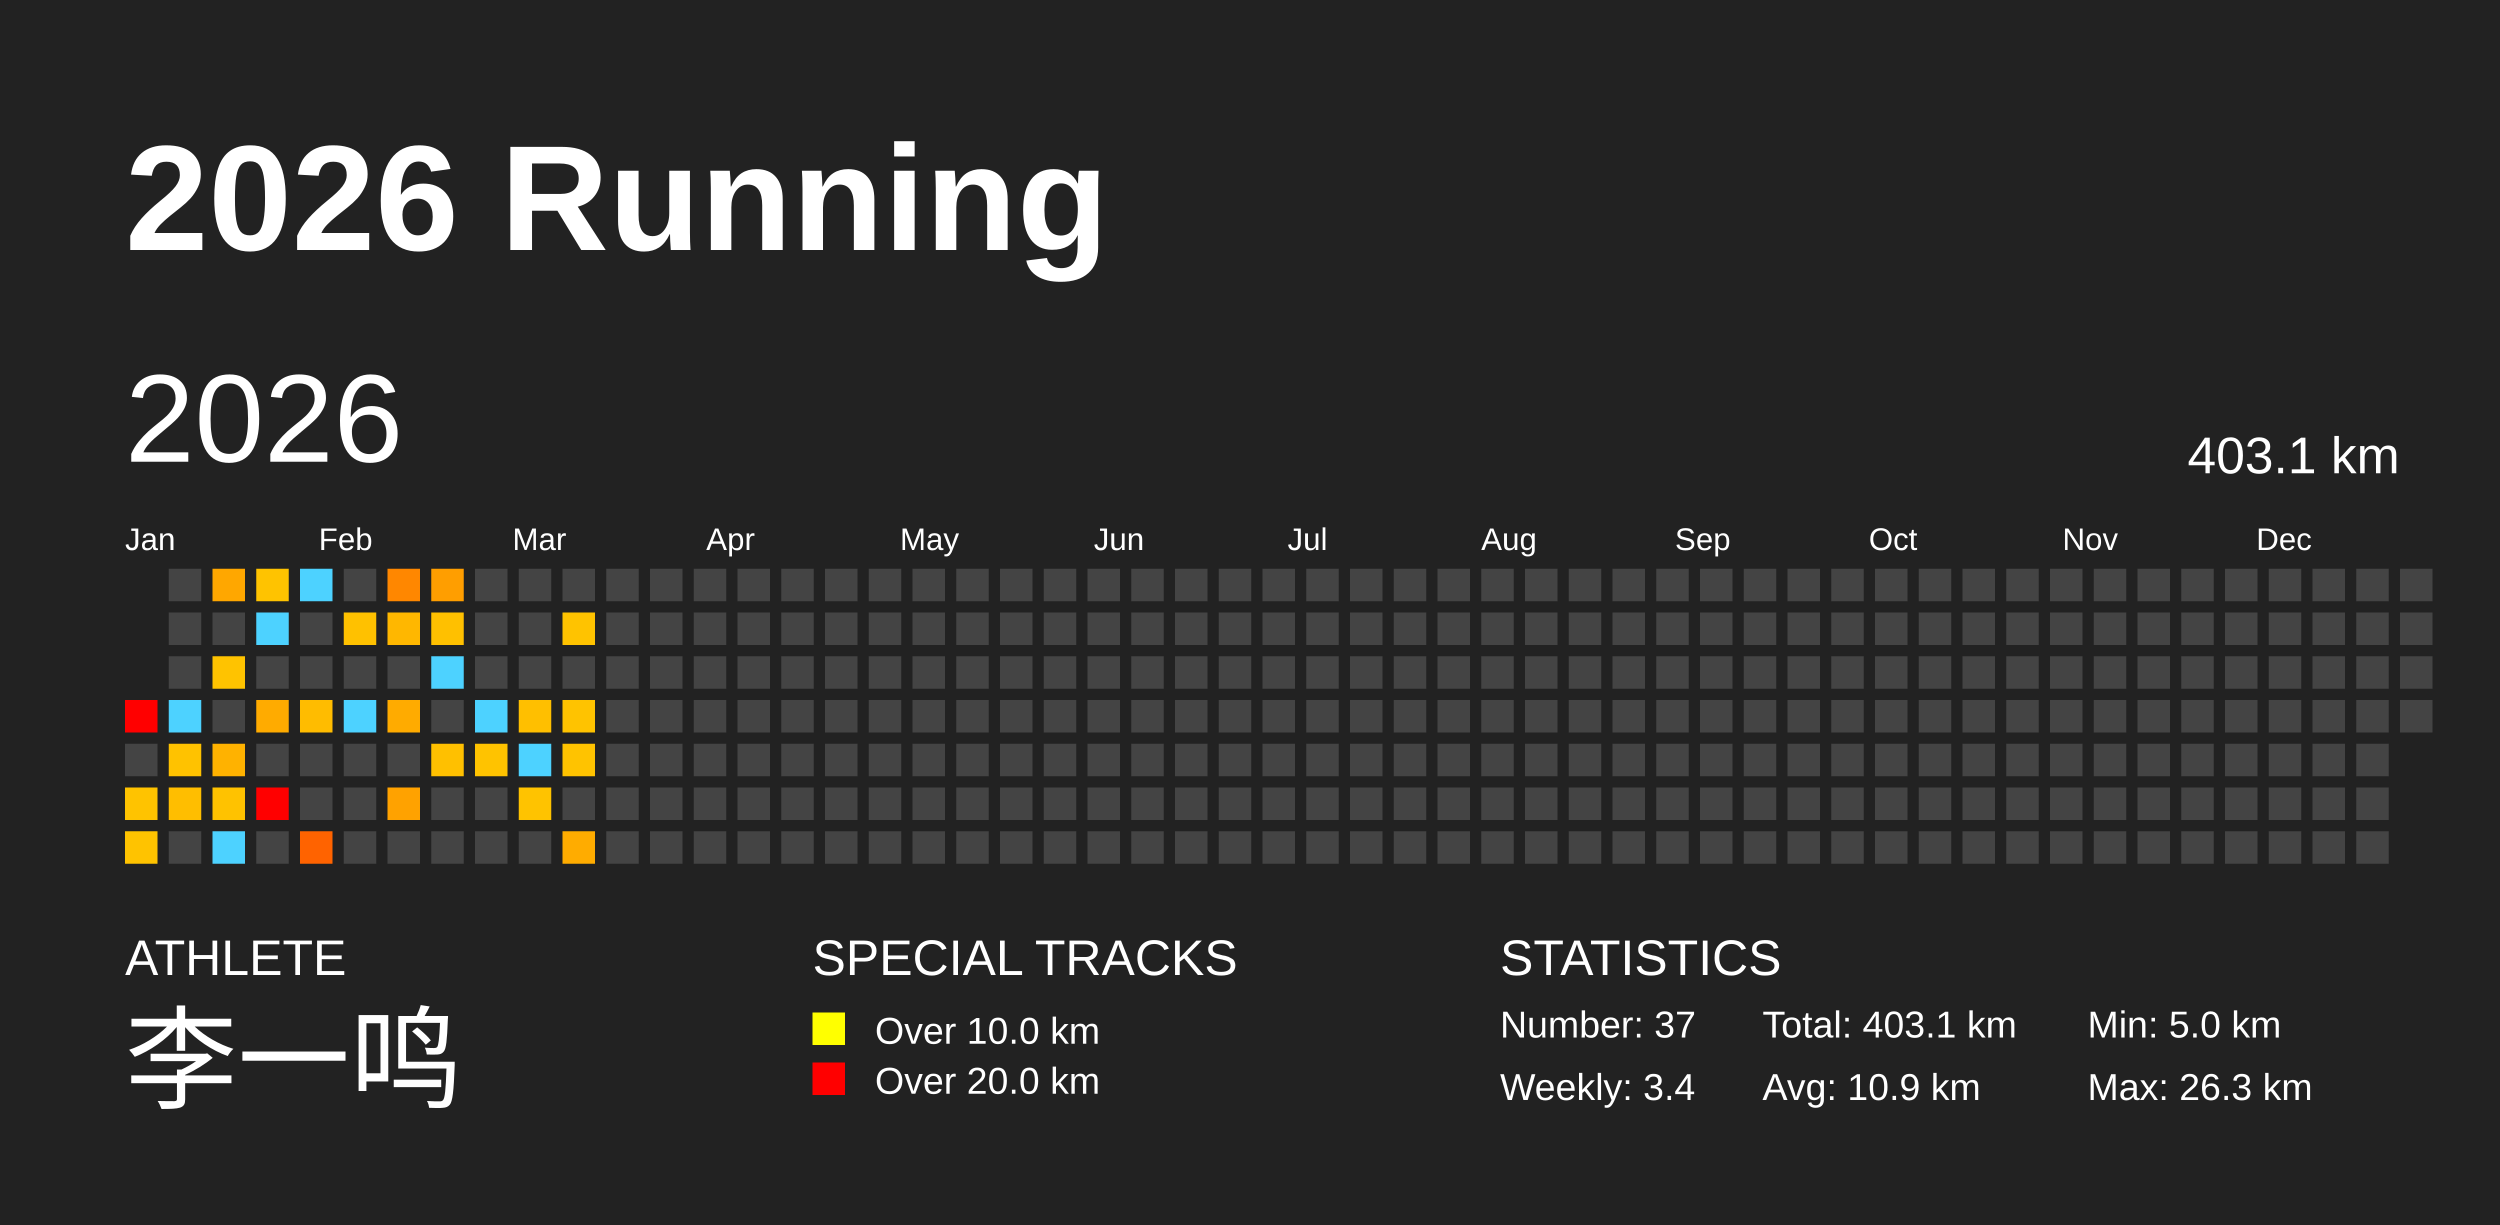
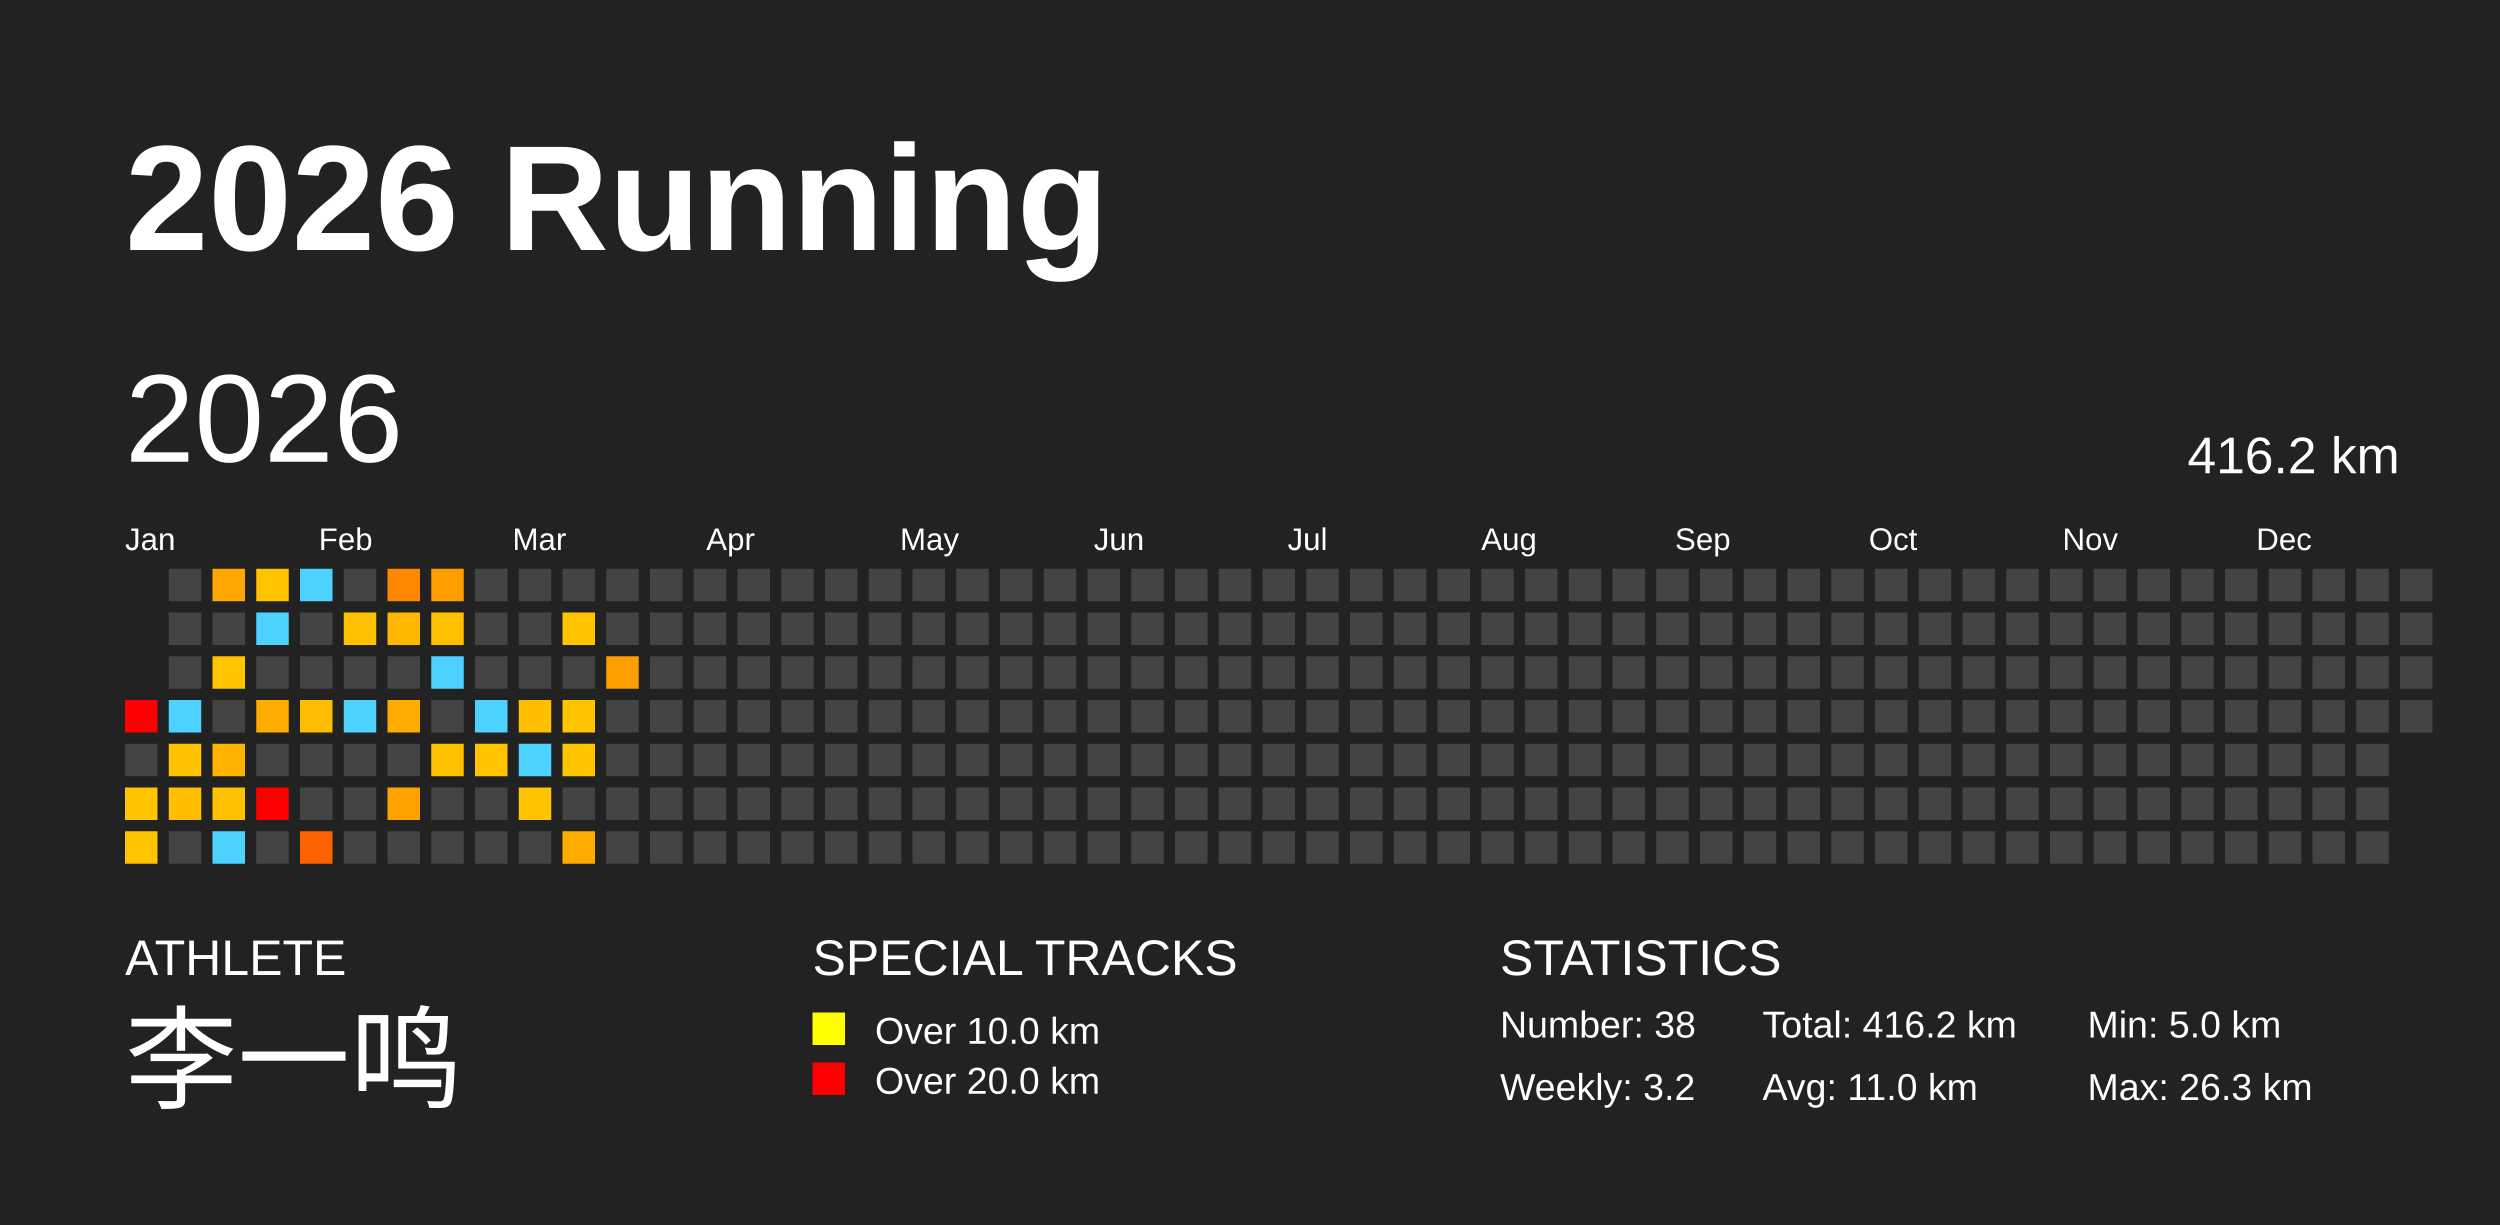
<svg xmlns="http://www.w3.org/2000/svg" baseProfile="full" height="98mm" version="1.1" viewBox="0,0,200,98" width="200mm">
  <defs />
  <rect fill="#222222" height="98" width="200" x="0" y="0" />
  <text fill="#FFFFFF" style="font-size:12px; font-family:Arial; font-weight:bold;" x="10" y="20">2026 Running</text>
  <text fill="#FFFFFF" style="font-size:4px; font-family:Arial" x="10" y="78">ATHLETE</text>
  <text fill="#FFFFFF" style="font-size:9px; font-family:Arial" x="10" y="88">李一鸣</text>
  <text fill="#FFFFFF" style="font-size:4px; font-family:Arial" x="65" y="78">SPECIAL TRACKS</text>
  <rect fill="yellow" height="2.6" width="2.6" x="65" y="81" />
  <text fill="#FFFFFF" style="font-size:3px; font-family:Arial" x="70" y="83.5">Over 10.0 km</text>
  <rect fill="red" height="2.6" width="2.6" x="65" y="85" />
  <text fill="#FFFFFF" style="font-size:3px; font-family:Arial" x="70" y="87.5">Over 20.0 km</text>
  <text fill="#FFFFFF" style="font-size:4px; font-family:Arial" x="120" y="78">STATISTICS</text>
-   <text fill="#FFFFFF" style="font-size:3px; font-family:Arial" x="120" y="83">Number: 37</text>
-   <text fill="#FFFFFF" style="font-size:3px; font-family:Arial" x="120" y="88">Weekly: 3.4</text>
-   <text fill="#FFFFFF" style="font-size:3px; font-family:Arial" x="141" y="83">Total: 403.1 km</text>
-   <text fill="#FFFFFF" style="font-size:3px; font-family:Arial" x="141" y="88">Avg: 10.9 km</text>
+   <text fill="#FFFFFF" style="font-size:3px; font-family:Arial" x="120" y="83">Number: 38</text>
+   <text fill="#FFFFFF" style="font-size:3px; font-family:Arial" x="120" y="88">Weekly: 3.2</text>
+   <text fill="#FFFFFF" style="font-size:3px; font-family:Arial" x="141" y="83">Total: 416.2 km</text>
+   <text fill="#FFFFFF" style="font-size:3px; font-family:Arial" x="141" y="88">Avg: 11.0 km</text>
  <text fill="#FFFFFF" style="font-size:3px; font-family:Arial" x="167" y="83">Min: 5.0 km</text>
  <text fill="#FFFFFF" style="font-size:3px; font-family:Arial" x="167" y="88">Max: 26.3 km</text>
  <text dominant-baseline="hanging" fill="#FFFFFF" style="font-size:10.0px; font-family:Arial;" x="10" y="30">2026</text>
-   <text dominant-baseline="hanging" fill="#FFFFFF" style="font-size:4.125px; font-family:Arial;" x="175" y="35">403.1 km</text>
+   <text dominant-baseline="hanging" fill="#FFFFFF" style="font-size:4.125px; font-family:Arial;" x="175" y="35">416.2 km</text>
  <text fill="#FFFFFF" style="font-size:2.5px; font-family:Arial" x="10.0" y="44">Jan</text>
  <text fill="#FFFFFF" style="font-size:2.5px; font-family:Arial" x="25.5" y="44">Feb</text>
  <text fill="#FFFFFF" style="font-size:2.5px; font-family:Arial" x="41.0" y="44">Mar</text>
  <text fill="#FFFFFF" style="font-size:2.5px; font-family:Arial" x="56.5" y="44">Apr</text>
  <text fill="#FFFFFF" style="font-size:2.5px; font-family:Arial" x="72.0" y="44">May</text>
  <text fill="#FFFFFF" style="font-size:2.5px; font-family:Arial" x="87.5" y="44">Jun</text>
  <text fill="#FFFFFF" style="font-size:2.5px; font-family:Arial" x="103.0" y="44">Jul</text>
  <text fill="#FFFFFF" style="font-size:2.5px; font-family:Arial" x="118.5" y="44">Aug</text>
  <text fill="#FFFFFF" style="font-size:2.5px; font-family:Arial" x="134.0" y="44">Sep</text>
  <text fill="#FFFFFF" style="font-size:2.5px; font-family:Arial" x="149.5" y="44">Oct</text>
  <text fill="#FFFFFF" style="font-size:2.5px; font-family:Arial" x="165.0" y="44">Nov</text>
  <text fill="#FFFFFF" style="font-size:2.5px; font-family:Arial" x="180.5" y="44">Dec</text>
  <rect fill="red" height="2.6" width="2.6" x="10.0" y="56.0" />
  <rect fill="#444444" height="2.6" width="2.6" x="10.0" y="59.5" />
  <rect fill="#ffc300" height="2.6" width="2.6" x="10.0" y="63.0" />
  <rect fill="#ffc300" height="2.6" width="2.6" x="10.0" y="66.5" />
  <rect fill="#444444" height="2.6" width="2.6" x="13.5" y="45.5" />
  <rect fill="#444444" height="2.6" width="2.6" x="13.5" y="49.0" />
  <rect fill="#444444" height="2.6" width="2.6" x="13.5" y="52.5" />
  <rect fill="#4dd2ff" height="2.6" width="2.6" x="13.5" y="56.0" />
  <rect fill="#ffc200" height="2.6" width="2.6" x="13.5" y="59.5" />
  <rect fill="#ffbe00" height="2.6" width="2.6" x="13.5" y="63.0" />
  <rect fill="#444444" height="2.6" width="2.6" x="13.5" y="66.5" />
  <rect fill="#ffa700" height="2.6" width="2.6" x="17.0" y="45.5" />
  <rect fill="#444444" height="2.6" width="2.6" x="17.0" y="49.0" />
  <rect fill="#ffc300" height="2.6" width="2.6" x="17.0" y="52.5" />
  <rect fill="#444444" height="2.6" width="2.6" x="17.0" y="56.0" />
  <rect fill="#ffb200" height="2.6" width="2.6" x="17.0" y="59.5" />
  <rect fill="#ffc200" height="2.6" width="2.6" x="17.0" y="63.0" />
  <rect fill="#4dd2ff" height="2.6" width="2.6" x="17.0" y="66.5" />
  <rect fill="#ffc300" height="2.6" width="2.6" x="20.5" y="45.5" />
  <rect fill="#4dd2ff" height="2.6" width="2.6" x="20.5" y="49.0" />
  <rect fill="#444444" height="2.6" width="2.6" x="20.5" y="52.5" />
  <rect fill="#ffab00" height="2.6" width="2.6" x="20.5" y="56.0" />
  <rect fill="#444444" height="2.6" width="2.6" x="20.5" y="59.5" />
  <rect fill="red" height="2.6" width="2.6" x="20.5" y="63.0" />
  <rect fill="#444444" height="2.6" width="2.6" x="20.5" y="66.5" />
  <rect fill="#4dd2ff" height="2.6" width="2.6" x="24.0" y="45.5" />
  <rect fill="#444444" height="2.6" width="2.6" x="24.0" y="49.0" />
  <rect fill="#444444" height="2.6" width="2.6" x="24.0" y="52.5" />
  <rect fill="#ffbc00" height="2.6" width="2.6" x="24.0" y="56.0" />
  <rect fill="#444444" height="2.6" width="2.6" x="24.0" y="59.5" />
  <rect fill="#444444" height="2.6" width="2.6" x="24.0" y="63.0" />
  <rect fill="#ff6300" height="2.6" width="2.6" x="24.0" y="66.5" />
  <rect fill="#444444" height="2.6" width="2.6" x="27.5" y="45.5" />
  <rect fill="#ffc100" height="2.6" width="2.6" x="27.5" y="49.0" />
  <rect fill="#444444" height="2.6" width="2.6" x="27.5" y="52.5" />
  <rect fill="#4dd2ff" height="2.6" width="2.6" x="27.5" y="56.0" />
  <rect fill="#444444" height="2.6" width="2.6" x="27.5" y="59.5" />
  <rect fill="#444444" height="2.6" width="2.6" x="27.5" y="63.0" />
  <rect fill="#444444" height="2.6" width="2.6" x="27.5" y="66.5" />
  <rect fill="#ff8700" height="2.6" width="2.6" x="31.0" y="45.5" />
  <rect fill="#ffb700" height="2.6" width="2.6" x="31.0" y="49.0" />
  <rect fill="#444444" height="2.6" width="2.6" x="31.0" y="52.5" />
  <rect fill="#ffab00" height="2.6" width="2.6" x="31.0" y="56.0" />
  <rect fill="#444444" height="2.6" width="2.6" x="31.0" y="59.5" />
  <rect fill="#ffa200" height="2.6" width="2.6" x="31.0" y="63.0" />
  <rect fill="#444444" height="2.6" width="2.6" x="31.0" y="66.5" />
  <rect fill="#ff9e00" height="2.6" width="2.6" x="34.5" y="45.5" />
  <rect fill="#ffc000" height="2.6" width="2.6" x="34.5" y="49.0" />
  <rect fill="#4dd2ff" height="2.6" width="2.6" x="34.5" y="52.5" />
  <rect fill="#444444" height="2.6" width="2.6" x="34.5" y="56.0" />
  <rect fill="#ffc000" height="2.6" width="2.6" x="34.5" y="59.5" />
  <rect fill="#444444" height="2.6" width="2.6" x="34.5" y="63.0" />
  <rect fill="#444444" height="2.6" width="2.6" x="34.5" y="66.5" />
  <rect fill="#444444" height="2.6" width="2.6" x="38.0" y="45.5" />
  <rect fill="#444444" height="2.6" width="2.6" x="38.0" y="49.0" />
  <rect fill="#444444" height="2.6" width="2.6" x="38.0" y="52.5" />
  <rect fill="#4dd2ff" height="2.6" width="2.6" x="38.0" y="56.0" />
  <rect fill="#ffc300" height="2.6" width="2.6" x="38.0" y="59.5" />
  <rect fill="#444444" height="2.6" width="2.6" x="38.0" y="63.0" />
  <rect fill="#444444" height="2.6" width="2.6" x="38.0" y="66.5" />
  <rect fill="#444444" height="2.6" width="2.6" x="41.5" y="45.5" />
  <rect fill="#444444" height="2.6" width="2.6" x="41.5" y="49.0" />
  <rect fill="#444444" height="2.6" width="2.6" x="41.5" y="52.5" />
  <rect fill="#ffbf00" height="2.6" width="2.6" x="41.5" y="56.0" />
  <rect fill="#4dd2ff" height="2.6" width="2.6" x="41.5" y="59.5" />
  <rect fill="#ffc300" height="2.6" width="2.6" x="41.5" y="63.0" />
  <rect fill="#444444" height="2.6" width="2.6" x="41.5" y="66.5" />
  <rect fill="#444444" height="2.6" width="2.6" x="45.0" y="45.5" />
  <rect fill="#ffc300" height="2.6" width="2.6" x="45.0" y="49.0" />
  <rect fill="#444444" height="2.6" width="2.6" x="45.0" y="52.5" />
  <rect fill="#ffc300" height="2.6" width="2.6" x="45.0" y="56.0" />
  <rect fill="#ffc300" height="2.6" width="2.6" x="45.0" y="59.5" />
  <rect fill="#444444" height="2.6" width="2.6" x="45.0" y="63.0" />
  <rect fill="#ffac00" height="2.6" width="2.6" x="45.0" y="66.5" />
  <rect fill="#444444" height="2.6" width="2.6" x="48.5" y="45.5" />
  <rect fill="#444444" height="2.6" width="2.6" x="48.5" y="49.0" />
-   <rect fill="#444444" height="2.6" width="2.6" x="48.5" y="52.5" />
+   <rect fill="#ff9e00" height="2.6" width="2.6" x="48.5" y="52.5" />
  <rect fill="#444444" height="2.6" width="2.6" x="48.5" y="56.0" />
  <rect fill="#444444" height="2.6" width="2.6" x="48.5" y="59.5" />
  <rect fill="#444444" height="2.6" width="2.6" x="48.5" y="63.0" />
  <rect fill="#444444" height="2.6" width="2.6" x="48.5" y="66.5" />
  <rect fill="#444444" height="2.6" width="2.6" x="52.0" y="45.5" />
  <rect fill="#444444" height="2.6" width="2.6" x="52.0" y="49.0" />
  <rect fill="#444444" height="2.6" width="2.6" x="52.0" y="52.5" />
  <rect fill="#444444" height="2.6" width="2.6" x="52.0" y="56.0" />
  <rect fill="#444444" height="2.6" width="2.6" x="52.0" y="59.5" />
  <rect fill="#444444" height="2.6" width="2.6" x="52.0" y="63.0" />
  <rect fill="#444444" height="2.6" width="2.6" x="52.0" y="66.5" />
  <rect fill="#444444" height="2.6" width="2.6" x="55.5" y="45.5" />
  <rect fill="#444444" height="2.6" width="2.6" x="55.5" y="49.0" />
  <rect fill="#444444" height="2.6" width="2.6" x="55.5" y="52.5" />
  <rect fill="#444444" height="2.6" width="2.6" x="55.5" y="56.0" />
  <rect fill="#444444" height="2.6" width="2.6" x="55.5" y="59.5" />
  <rect fill="#444444" height="2.6" width="2.6" x="55.5" y="63.0" />
  <rect fill="#444444" height="2.6" width="2.6" x="55.5" y="66.5" />
  <rect fill="#444444" height="2.6" width="2.6" x="59.0" y="45.5" />
  <rect fill="#444444" height="2.6" width="2.6" x="59.0" y="49.0" />
  <rect fill="#444444" height="2.6" width="2.6" x="59.0" y="52.5" />
  <rect fill="#444444" height="2.6" width="2.6" x="59.0" y="56.0" />
  <rect fill="#444444" height="2.6" width="2.6" x="59.0" y="59.5" />
  <rect fill="#444444" height="2.6" width="2.6" x="59.0" y="63.0" />
  <rect fill="#444444" height="2.6" width="2.6" x="59.0" y="66.5" />
  <rect fill="#444444" height="2.6" width="2.6" x="62.5" y="45.5" />
  <rect fill="#444444" height="2.6" width="2.6" x="62.5" y="49.0" />
  <rect fill="#444444" height="2.6" width="2.6" x="62.5" y="52.5" />
  <rect fill="#444444" height="2.6" width="2.6" x="62.5" y="56.0" />
  <rect fill="#444444" height="2.6" width="2.6" x="62.5" y="59.5" />
  <rect fill="#444444" height="2.6" width="2.6" x="62.5" y="63.0" />
  <rect fill="#444444" height="2.6" width="2.6" x="62.5" y="66.5" />
  <rect fill="#444444" height="2.6" width="2.6" x="66.0" y="45.5" />
  <rect fill="#444444" height="2.6" width="2.6" x="66.0" y="49.0" />
  <rect fill="#444444" height="2.6" width="2.6" x="66.0" y="52.5" />
  <rect fill="#444444" height="2.6" width="2.6" x="66.0" y="56.0" />
  <rect fill="#444444" height="2.6" width="2.6" x="66.0" y="59.5" />
  <rect fill="#444444" height="2.6" width="2.6" x="66.0" y="63.0" />
  <rect fill="#444444" height="2.6" width="2.6" x="66.0" y="66.5" />
  <rect fill="#444444" height="2.6" width="2.6" x="69.5" y="45.5" />
  <rect fill="#444444" height="2.6" width="2.6" x="69.5" y="49.0" />
  <rect fill="#444444" height="2.6" width="2.6" x="69.5" y="52.5" />
  <rect fill="#444444" height="2.6" width="2.6" x="69.5" y="56.0" />
  <rect fill="#444444" height="2.6" width="2.6" x="69.5" y="59.5" />
  <rect fill="#444444" height="2.6" width="2.6" x="69.5" y="63.0" />
  <rect fill="#444444" height="2.6" width="2.6" x="69.5" y="66.5" />
  <rect fill="#444444" height="2.6" width="2.6" x="73.0" y="45.5" />
  <rect fill="#444444" height="2.6" width="2.6" x="73.0" y="49.0" />
  <rect fill="#444444" height="2.6" width="2.6" x="73.0" y="52.5" />
  <rect fill="#444444" height="2.6" width="2.6" x="73.0" y="56.0" />
  <rect fill="#444444" height="2.6" width="2.6" x="73.0" y="59.5" />
  <rect fill="#444444" height="2.6" width="2.6" x="73.0" y="63.0" />
  <rect fill="#444444" height="2.6" width="2.6" x="73.0" y="66.5" />
  <rect fill="#444444" height="2.6" width="2.6" x="76.5" y="45.5" />
  <rect fill="#444444" height="2.6" width="2.6" x="76.5" y="49.0" />
  <rect fill="#444444" height="2.6" width="2.6" x="76.5" y="52.5" />
  <rect fill="#444444" height="2.6" width="2.6" x="76.5" y="56.0" />
  <rect fill="#444444" height="2.6" width="2.6" x="76.5" y="59.5" />
  <rect fill="#444444" height="2.6" width="2.6" x="76.5" y="63.0" />
  <rect fill="#444444" height="2.6" width="2.6" x="76.5" y="66.5" />
  <rect fill="#444444" height="2.6" width="2.6" x="80.0" y="45.5" />
  <rect fill="#444444" height="2.6" width="2.6" x="80.0" y="49.0" />
  <rect fill="#444444" height="2.6" width="2.6" x="80.0" y="52.5" />
  <rect fill="#444444" height="2.6" width="2.6" x="80.0" y="56.0" />
  <rect fill="#444444" height="2.6" width="2.6" x="80.0" y="59.5" />
  <rect fill="#444444" height="2.6" width="2.6" x="80.0" y="63.0" />
  <rect fill="#444444" height="2.6" width="2.6" x="80.0" y="66.5" />
  <rect fill="#444444" height="2.6" width="2.6" x="83.5" y="45.5" />
  <rect fill="#444444" height="2.6" width="2.6" x="83.5" y="49.0" />
  <rect fill="#444444" height="2.6" width="2.6" x="83.5" y="52.5" />
  <rect fill="#444444" height="2.6" width="2.6" x="83.5" y="56.0" />
  <rect fill="#444444" height="2.6" width="2.6" x="83.5" y="59.5" />
  <rect fill="#444444" height="2.6" width="2.6" x="83.5" y="63.0" />
  <rect fill="#444444" height="2.6" width="2.6" x="83.5" y="66.5" />
  <rect fill="#444444" height="2.6" width="2.6" x="87.0" y="45.5" />
  <rect fill="#444444" height="2.6" width="2.6" x="87.0" y="49.0" />
  <rect fill="#444444" height="2.6" width="2.6" x="87.0" y="52.5" />
  <rect fill="#444444" height="2.6" width="2.6" x="87.0" y="56.0" />
  <rect fill="#444444" height="2.6" width="2.6" x="87.0" y="59.5" />
  <rect fill="#444444" height="2.6" width="2.6" x="87.0" y="63.0" />
  <rect fill="#444444" height="2.6" width="2.6" x="87.0" y="66.5" />
  <rect fill="#444444" height="2.6" width="2.6" x="90.5" y="45.5" />
  <rect fill="#444444" height="2.6" width="2.6" x="90.5" y="49.0" />
  <rect fill="#444444" height="2.6" width="2.6" x="90.5" y="52.5" />
  <rect fill="#444444" height="2.6" width="2.6" x="90.5" y="56.0" />
  <rect fill="#444444" height="2.6" width="2.6" x="90.5" y="59.5" />
  <rect fill="#444444" height="2.6" width="2.6" x="90.5" y="63.0" />
  <rect fill="#444444" height="2.6" width="2.6" x="90.5" y="66.5" />
  <rect fill="#444444" height="2.6" width="2.6" x="94.0" y="45.5" />
  <rect fill="#444444" height="2.6" width="2.6" x="94.0" y="49.0" />
  <rect fill="#444444" height="2.6" width="2.6" x="94.0" y="52.5" />
  <rect fill="#444444" height="2.6" width="2.6" x="94.0" y="56.0" />
  <rect fill="#444444" height="2.6" width="2.6" x="94.0" y="59.5" />
  <rect fill="#444444" height="2.6" width="2.6" x="94.0" y="63.0" />
  <rect fill="#444444" height="2.6" width="2.6" x="94.0" y="66.5" />
  <rect fill="#444444" height="2.6" width="2.6" x="97.5" y="45.5" />
  <rect fill="#444444" height="2.6" width="2.6" x="97.5" y="49.0" />
  <rect fill="#444444" height="2.6" width="2.6" x="97.5" y="52.5" />
  <rect fill="#444444" height="2.6" width="2.6" x="97.5" y="56.0" />
  <rect fill="#444444" height="2.6" width="2.6" x="97.5" y="59.5" />
  <rect fill="#444444" height="2.6" width="2.6" x="97.5" y="63.0" />
  <rect fill="#444444" height="2.6" width="2.6" x="97.5" y="66.5" />
  <rect fill="#444444" height="2.6" width="2.6" x="101.0" y="45.5" />
  <rect fill="#444444" height="2.6" width="2.6" x="101.0" y="49.0" />
  <rect fill="#444444" height="2.6" width="2.6" x="101.0" y="52.5" />
  <rect fill="#444444" height="2.6" width="2.6" x="101.0" y="56.0" />
  <rect fill="#444444" height="2.6" width="2.6" x="101.0" y="59.5" />
  <rect fill="#444444" height="2.6" width="2.6" x="101.0" y="63.0" />
  <rect fill="#444444" height="2.6" width="2.6" x="101.0" y="66.5" />
  <rect fill="#444444" height="2.6" width="2.6" x="104.5" y="45.5" />
  <rect fill="#444444" height="2.6" width="2.6" x="104.5" y="49.0" />
  <rect fill="#444444" height="2.6" width="2.6" x="104.5" y="52.5" />
  <rect fill="#444444" height="2.6" width="2.6" x="104.5" y="56.0" />
  <rect fill="#444444" height="2.6" width="2.6" x="104.5" y="59.5" />
  <rect fill="#444444" height="2.6" width="2.6" x="104.5" y="63.0" />
  <rect fill="#444444" height="2.6" width="2.6" x="104.5" y="66.5" />
  <rect fill="#444444" height="2.6" width="2.6" x="108.0" y="45.5" />
  <rect fill="#444444" height="2.6" width="2.6" x="108.0" y="49.0" />
  <rect fill="#444444" height="2.6" width="2.6" x="108.0" y="52.5" />
  <rect fill="#444444" height="2.6" width="2.6" x="108.0" y="56.0" />
  <rect fill="#444444" height="2.6" width="2.6" x="108.0" y="59.5" />
  <rect fill="#444444" height="2.6" width="2.6" x="108.0" y="63.0" />
  <rect fill="#444444" height="2.6" width="2.6" x="108.0" y="66.5" />
  <rect fill="#444444" height="2.6" width="2.6" x="111.5" y="45.5" />
  <rect fill="#444444" height="2.6" width="2.6" x="111.5" y="49.0" />
  <rect fill="#444444" height="2.6" width="2.6" x="111.5" y="52.5" />
  <rect fill="#444444" height="2.6" width="2.6" x="111.5" y="56.0" />
  <rect fill="#444444" height="2.6" width="2.6" x="111.5" y="59.5" />
  <rect fill="#444444" height="2.6" width="2.6" x="111.5" y="63.0" />
  <rect fill="#444444" height="2.6" width="2.6" x="111.5" y="66.5" />
  <rect fill="#444444" height="2.6" width="2.6" x="115.0" y="45.5" />
  <rect fill="#444444" height="2.6" width="2.6" x="115.0" y="49.0" />
  <rect fill="#444444" height="2.6" width="2.6" x="115.0" y="52.5" />
  <rect fill="#444444" height="2.6" width="2.6" x="115.0" y="56.0" />
  <rect fill="#444444" height="2.6" width="2.6" x="115.0" y="59.5" />
  <rect fill="#444444" height="2.6" width="2.6" x="115.0" y="63.0" />
  <rect fill="#444444" height="2.6" width="2.6" x="115.0" y="66.5" />
  <rect fill="#444444" height="2.6" width="2.6" x="118.5" y="45.5" />
  <rect fill="#444444" height="2.6" width="2.6" x="118.5" y="49.0" />
  <rect fill="#444444" height="2.6" width="2.6" x="118.5" y="52.5" />
  <rect fill="#444444" height="2.6" width="2.6" x="118.5" y="56.0" />
  <rect fill="#444444" height="2.6" width="2.6" x="118.5" y="59.5" />
  <rect fill="#444444" height="2.6" width="2.6" x="118.5" y="63.0" />
  <rect fill="#444444" height="2.6" width="2.6" x="118.5" y="66.5" />
  <rect fill="#444444" height="2.6" width="2.6" x="122.0" y="45.5" />
  <rect fill="#444444" height="2.6" width="2.6" x="122.0" y="49.0" />
  <rect fill="#444444" height="2.6" width="2.6" x="122.0" y="52.5" />
  <rect fill="#444444" height="2.6" width="2.6" x="122.0" y="56.0" />
  <rect fill="#444444" height="2.6" width="2.6" x="122.0" y="59.5" />
  <rect fill="#444444" height="2.6" width="2.6" x="122.0" y="63.0" />
  <rect fill="#444444" height="2.6" width="2.6" x="122.0" y="66.5" />
  <rect fill="#444444" height="2.6" width="2.6" x="125.5" y="45.5" />
  <rect fill="#444444" height="2.6" width="2.6" x="125.5" y="49.0" />
  <rect fill="#444444" height="2.6" width="2.6" x="125.5" y="52.5" />
  <rect fill="#444444" height="2.6" width="2.6" x="125.5" y="56.0" />
  <rect fill="#444444" height="2.6" width="2.6" x="125.5" y="59.5" />
  <rect fill="#444444" height="2.6" width="2.6" x="125.5" y="63.0" />
  <rect fill="#444444" height="2.6" width="2.6" x="125.5" y="66.5" />
  <rect fill="#444444" height="2.6" width="2.6" x="129.0" y="45.5" />
  <rect fill="#444444" height="2.6" width="2.6" x="129.0" y="49.0" />
  <rect fill="#444444" height="2.6" width="2.6" x="129.0" y="52.5" />
  <rect fill="#444444" height="2.6" width="2.6" x="129.0" y="56.0" />
  <rect fill="#444444" height="2.6" width="2.6" x="129.0" y="59.5" />
  <rect fill="#444444" height="2.6" width="2.6" x="129.0" y="63.0" />
  <rect fill="#444444" height="2.6" width="2.6" x="129.0" y="66.5" />
  <rect fill="#444444" height="2.6" width="2.6" x="132.5" y="45.5" />
  <rect fill="#444444" height="2.6" width="2.6" x="132.5" y="49.0" />
  <rect fill="#444444" height="2.6" width="2.6" x="132.5" y="52.5" />
  <rect fill="#444444" height="2.6" width="2.6" x="132.5" y="56.0" />
  <rect fill="#444444" height="2.6" width="2.6" x="132.5" y="59.5" />
  <rect fill="#444444" height="2.6" width="2.6" x="132.5" y="63.0" />
  <rect fill="#444444" height="2.6" width="2.6" x="132.5" y="66.5" />
  <rect fill="#444444" height="2.6" width="2.6" x="136.0" y="45.5" />
  <rect fill="#444444" height="2.6" width="2.6" x="136.0" y="49.0" />
  <rect fill="#444444" height="2.6" width="2.6" x="136.0" y="52.5" />
  <rect fill="#444444" height="2.6" width="2.6" x="136.0" y="56.0" />
  <rect fill="#444444" height="2.6" width="2.6" x="136.0" y="59.5" />
  <rect fill="#444444" height="2.6" width="2.6" x="136.0" y="63.0" />
  <rect fill="#444444" height="2.6" width="2.6" x="136.0" y="66.5" />
  <rect fill="#444444" height="2.6" width="2.6" x="139.5" y="45.5" />
  <rect fill="#444444" height="2.6" width="2.6" x="139.5" y="49.0" />
  <rect fill="#444444" height="2.6" width="2.6" x="139.5" y="52.5" />
  <rect fill="#444444" height="2.6" width="2.6" x="139.5" y="56.0" />
  <rect fill="#444444" height="2.6" width="2.6" x="139.5" y="59.5" />
  <rect fill="#444444" height="2.6" width="2.6" x="139.5" y="63.0" />
  <rect fill="#444444" height="2.6" width="2.6" x="139.5" y="66.5" />
  <rect fill="#444444" height="2.6" width="2.6" x="143.0" y="45.5" />
  <rect fill="#444444" height="2.6" width="2.6" x="143.0" y="49.0" />
  <rect fill="#444444" height="2.6" width="2.6" x="143.0" y="52.5" />
  <rect fill="#444444" height="2.6" width="2.6" x="143.0" y="56.0" />
  <rect fill="#444444" height="2.6" width="2.6" x="143.0" y="59.5" />
  <rect fill="#444444" height="2.6" width="2.6" x="143.0" y="63.0" />
  <rect fill="#444444" height="2.6" width="2.6" x="143.0" y="66.5" />
  <rect fill="#444444" height="2.6" width="2.6" x="146.5" y="45.5" />
  <rect fill="#444444" height="2.6" width="2.6" x="146.5" y="49.0" />
  <rect fill="#444444" height="2.6" width="2.6" x="146.5" y="52.5" />
  <rect fill="#444444" height="2.6" width="2.6" x="146.5" y="56.0" />
  <rect fill="#444444" height="2.6" width="2.6" x="146.5" y="59.5" />
  <rect fill="#444444" height="2.6" width="2.6" x="146.5" y="63.0" />
  <rect fill="#444444" height="2.6" width="2.6" x="146.5" y="66.5" />
  <rect fill="#444444" height="2.6" width="2.6" x="150.0" y="45.5" />
  <rect fill="#444444" height="2.6" width="2.6" x="150.0" y="49.0" />
  <rect fill="#444444" height="2.6" width="2.6" x="150.0" y="52.5" />
  <rect fill="#444444" height="2.6" width="2.6" x="150.0" y="56.0" />
  <rect fill="#444444" height="2.6" width="2.6" x="150.0" y="59.5" />
  <rect fill="#444444" height="2.6" width="2.6" x="150.0" y="63.0" />
  <rect fill="#444444" height="2.6" width="2.6" x="150.0" y="66.5" />
  <rect fill="#444444" height="2.6" width="2.6" x="153.5" y="45.5" />
  <rect fill="#444444" height="2.6" width="2.6" x="153.5" y="49.0" />
  <rect fill="#444444" height="2.6" width="2.6" x="153.5" y="52.5" />
  <rect fill="#444444" height="2.6" width="2.6" x="153.5" y="56.0" />
  <rect fill="#444444" height="2.6" width="2.6" x="153.5" y="59.5" />
  <rect fill="#444444" height="2.6" width="2.6" x="153.5" y="63.0" />
  <rect fill="#444444" height="2.6" width="2.6" x="153.5" y="66.5" />
  <rect fill="#444444" height="2.6" width="2.6" x="157.0" y="45.5" />
  <rect fill="#444444" height="2.6" width="2.6" x="157.0" y="49.0" />
  <rect fill="#444444" height="2.6" width="2.6" x="157.0" y="52.5" />
  <rect fill="#444444" height="2.6" width="2.6" x="157.0" y="56.0" />
  <rect fill="#444444" height="2.6" width="2.6" x="157.0" y="59.5" />
  <rect fill="#444444" height="2.6" width="2.6" x="157.0" y="63.0" />
  <rect fill="#444444" height="2.6" width="2.6" x="157.0" y="66.5" />
  <rect fill="#444444" height="2.6" width="2.6" x="160.5" y="45.5" />
  <rect fill="#444444" height="2.6" width="2.6" x="160.5" y="49.0" />
  <rect fill="#444444" height="2.6" width="2.6" x="160.5" y="52.5" />
  <rect fill="#444444" height="2.6" width="2.6" x="160.5" y="56.0" />
  <rect fill="#444444" height="2.6" width="2.6" x="160.5" y="59.5" />
  <rect fill="#444444" height="2.6" width="2.6" x="160.5" y="63.0" />
  <rect fill="#444444" height="2.6" width="2.6" x="160.5" y="66.5" />
  <rect fill="#444444" height="2.6" width="2.6" x="164.0" y="45.5" />
  <rect fill="#444444" height="2.6" width="2.6" x="164.0" y="49.0" />
  <rect fill="#444444" height="2.6" width="2.6" x="164.0" y="52.5" />
  <rect fill="#444444" height="2.6" width="2.6" x="164.0" y="56.0" />
  <rect fill="#444444" height="2.6" width="2.6" x="164.0" y="59.5" />
  <rect fill="#444444" height="2.6" width="2.6" x="164.0" y="63.0" />
  <rect fill="#444444" height="2.6" width="2.6" x="164.0" y="66.5" />
  <rect fill="#444444" height="2.6" width="2.6" x="167.5" y="45.5" />
  <rect fill="#444444" height="2.6" width="2.6" x="167.5" y="49.0" />
  <rect fill="#444444" height="2.6" width="2.6" x="167.5" y="52.5" />
  <rect fill="#444444" height="2.6" width="2.6" x="167.5" y="56.0" />
  <rect fill="#444444" height="2.6" width="2.6" x="167.5" y="59.5" />
  <rect fill="#444444" height="2.6" width="2.6" x="167.5" y="63.0" />
  <rect fill="#444444" height="2.6" width="2.6" x="167.5" y="66.5" />
  <rect fill="#444444" height="2.6" width="2.6" x="171.0" y="45.5" />
  <rect fill="#444444" height="2.6" width="2.6" x="171.0" y="49.0" />
  <rect fill="#444444" height="2.6" width="2.6" x="171.0" y="52.5" />
  <rect fill="#444444" height="2.6" width="2.6" x="171.0" y="56.0" />
  <rect fill="#444444" height="2.6" width="2.6" x="171.0" y="59.5" />
  <rect fill="#444444" height="2.6" width="2.6" x="171.0" y="63.0" />
  <rect fill="#444444" height="2.6" width="2.6" x="171.0" y="66.5" />
  <rect fill="#444444" height="2.6" width="2.6" x="174.5" y="45.5" />
  <rect fill="#444444" height="2.6" width="2.6" x="174.5" y="49.0" />
  <rect fill="#444444" height="2.6" width="2.6" x="174.5" y="52.5" />
  <rect fill="#444444" height="2.6" width="2.6" x="174.5" y="56.0" />
  <rect fill="#444444" height="2.6" width="2.6" x="174.5" y="59.5" />
  <rect fill="#444444" height="2.6" width="2.6" x="174.5" y="63.0" />
  <rect fill="#444444" height="2.6" width="2.6" x="174.5" y="66.5" />
  <rect fill="#444444" height="2.6" width="2.6" x="178.0" y="45.5" />
  <rect fill="#444444" height="2.6" width="2.6" x="178.0" y="49.0" />
  <rect fill="#444444" height="2.6" width="2.6" x="178.0" y="52.5" />
  <rect fill="#444444" height="2.6" width="2.6" x="178.0" y="56.0" />
  <rect fill="#444444" height="2.6" width="2.6" x="178.0" y="59.5" />
  <rect fill="#444444" height="2.6" width="2.6" x="178.0" y="63.0" />
  <rect fill="#444444" height="2.6" width="2.6" x="178.0" y="66.5" />
  <rect fill="#444444" height="2.6" width="2.6" x="181.5" y="45.5" />
  <rect fill="#444444" height="2.6" width="2.6" x="181.5" y="49.0" />
  <rect fill="#444444" height="2.6" width="2.6" x="181.5" y="52.5" />
  <rect fill="#444444" height="2.6" width="2.6" x="181.5" y="56.0" />
  <rect fill="#444444" height="2.6" width="2.6" x="181.5" y="59.5" />
  <rect fill="#444444" height="2.6" width="2.6" x="181.5" y="63.0" />
  <rect fill="#444444" height="2.6" width="2.6" x="181.5" y="66.5" />
  <rect fill="#444444" height="2.6" width="2.6" x="185.0" y="45.5" />
  <rect fill="#444444" height="2.6" width="2.6" x="185.0" y="49.0" />
  <rect fill="#444444" height="2.6" width="2.6" x="185.0" y="52.5" />
  <rect fill="#444444" height="2.6" width="2.6" x="185.0" y="56.0" />
  <rect fill="#444444" height="2.6" width="2.6" x="185.0" y="59.5" />
  <rect fill="#444444" height="2.6" width="2.6" x="185.0" y="63.0" />
  <rect fill="#444444" height="2.6" width="2.6" x="185.0" y="66.5" />
  <rect fill="#444444" height="2.6" width="2.6" x="188.5" y="45.5" />
  <rect fill="#444444" height="2.6" width="2.6" x="188.5" y="49.0" />
  <rect fill="#444444" height="2.6" width="2.6" x="188.5" y="52.5" />
  <rect fill="#444444" height="2.6" width="2.6" x="188.5" y="56.0" />
  <rect fill="#444444" height="2.6" width="2.6" x="188.5" y="59.5" />
  <rect fill="#444444" height="2.6" width="2.6" x="188.5" y="63.0" />
  <rect fill="#444444" height="2.6" width="2.6" x="188.5" y="66.5" />
  <rect fill="#444444" height="2.6" width="2.6" x="192.0" y="45.5" />
  <rect fill="#444444" height="2.6" width="2.6" x="192.0" y="49.0" />
  <rect fill="#444444" height="2.6" width="2.6" x="192.0" y="52.5" />
  <rect fill="#444444" height="2.6" width="2.6" x="192.0" y="56.0" />
</svg>
